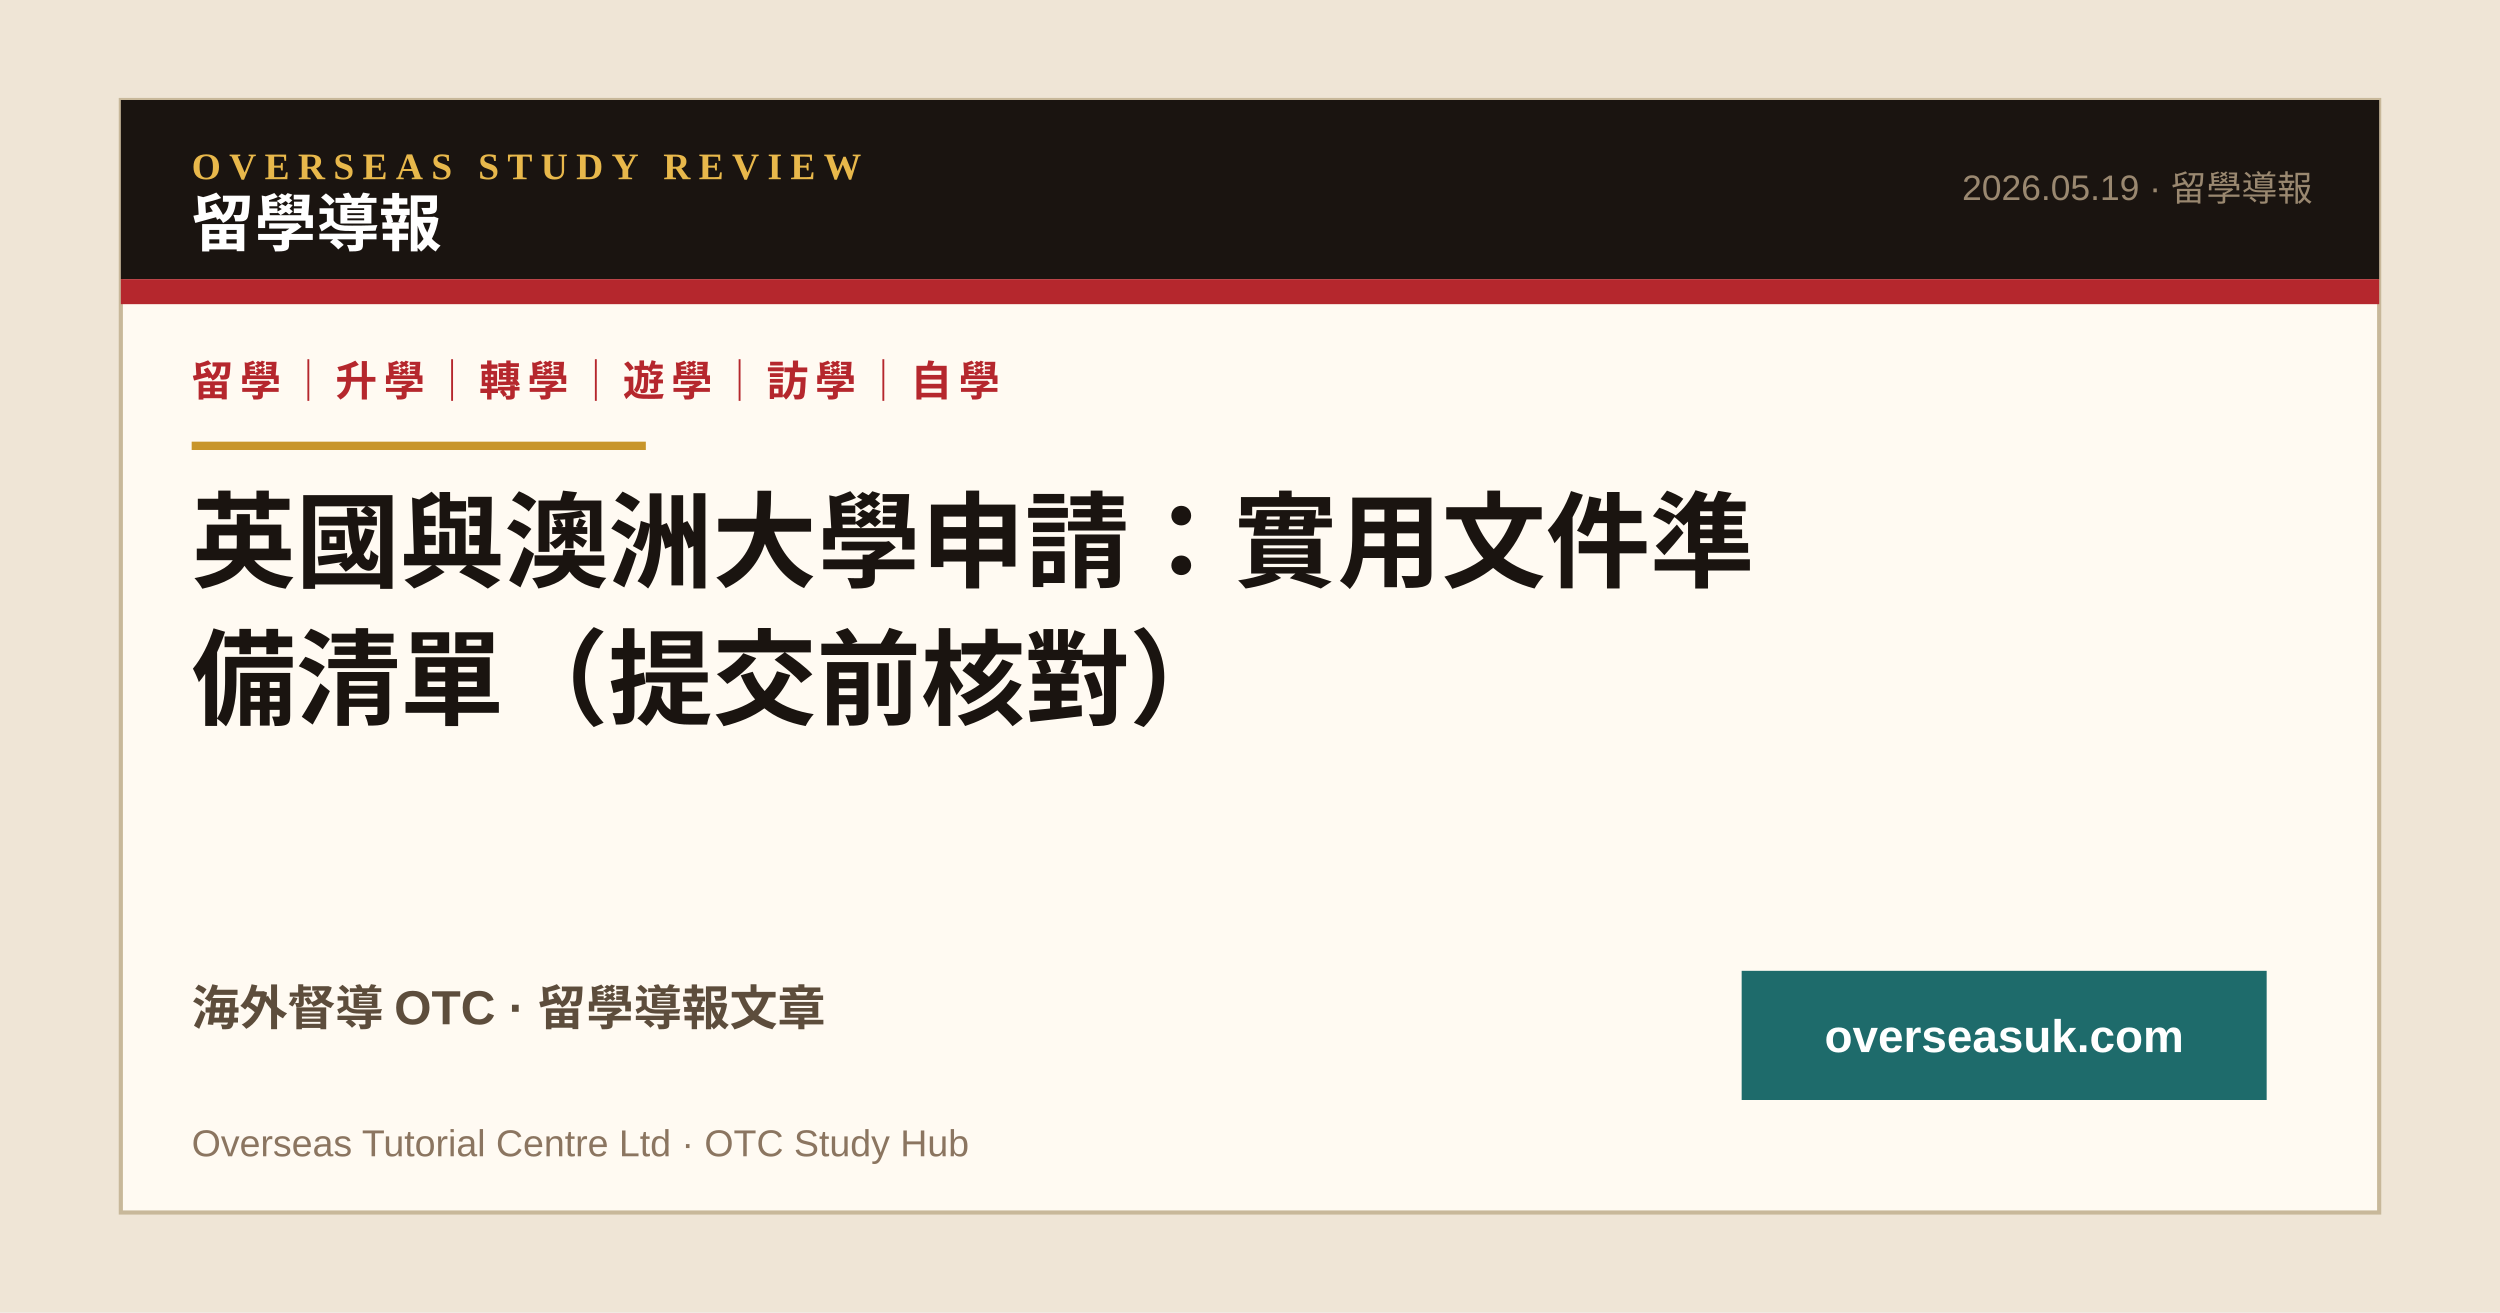
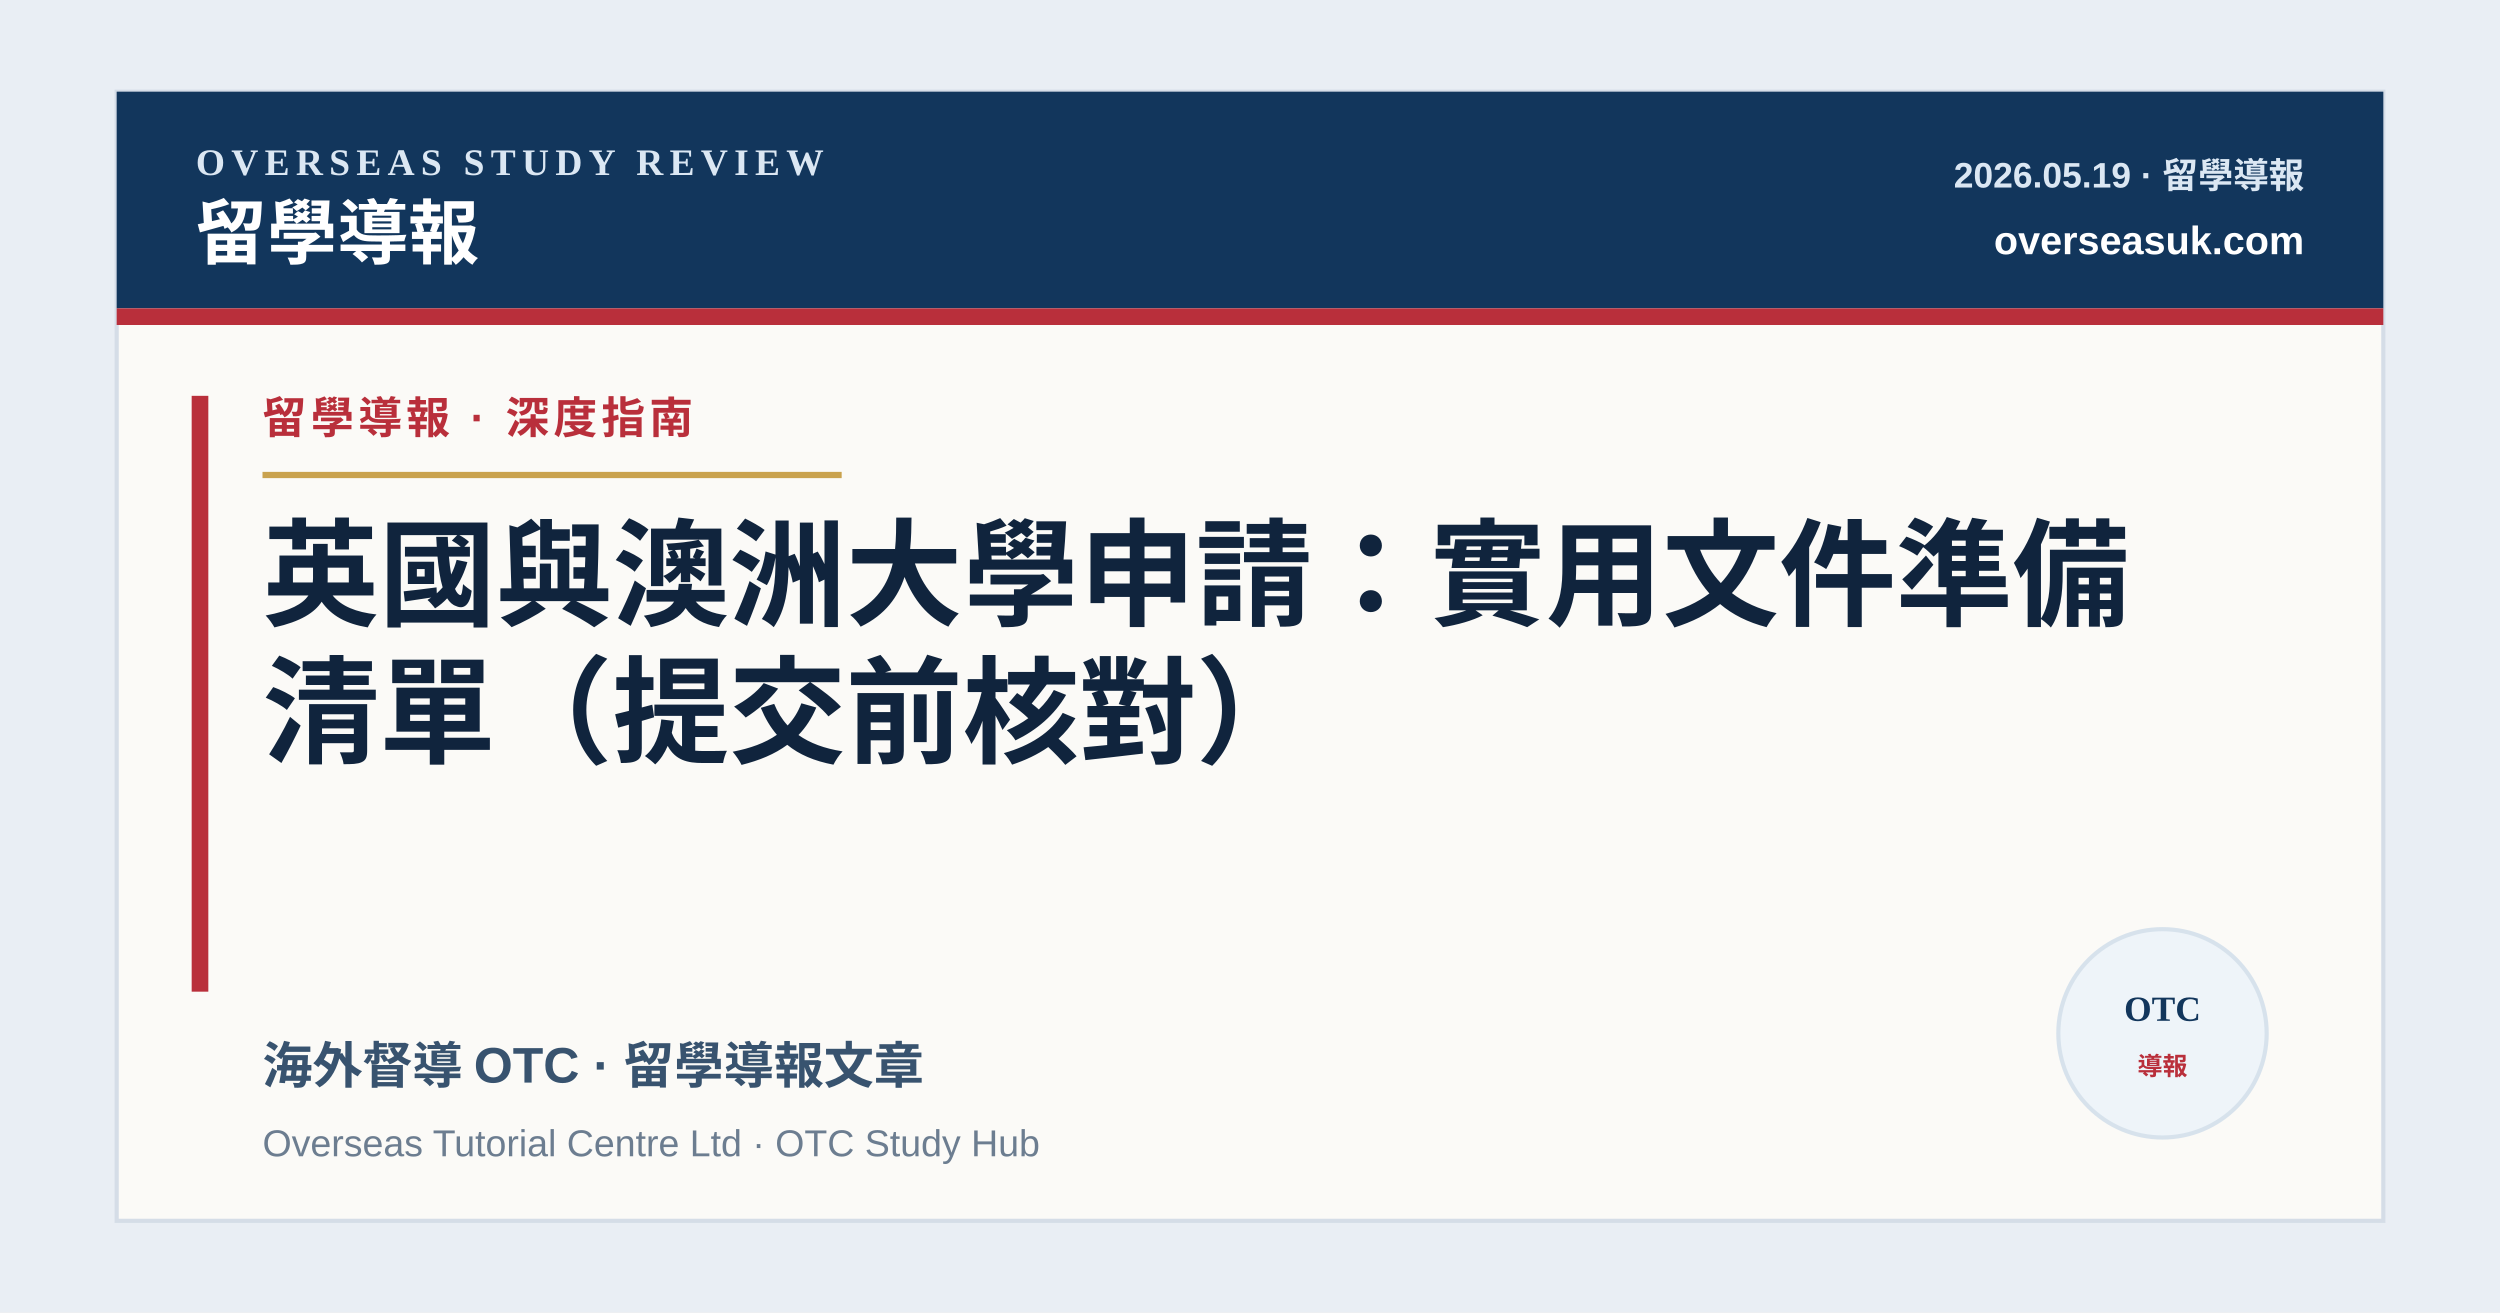
<svg xmlns="http://www.w3.org/2000/svg" width="1200" height="630" viewBox="0 0 1200 630">
-   <rect width="1200" height="630" fill="#efe5d6" />
-   <rect x="58" y="48" width="1084" height="534" fill="#fffaf2" stroke="#c8b89a" stroke-width="2" />
-   <rect x="58" y="48" width="1084" height="86" fill="#1a1410" />
-   <rect x="58" y="134" width="1084" height="12" fill="#b5272d" />
-   <text x="92" y="86" fill="#e8b84b" font-family="Georgia, 'Times New Roman', serif" font-size="18" font-weight="700" letter-spacing="4">OVERSEAS STUDY REVIEW</text>
-   <text x="92" y="118" fill="#ffffff" font-family="'Noto Serif TC', 'Songti TC', Georgia, serif" font-size="30" font-weight="800">留學導報</text>
-   <text x="1110" y="96" text-anchor="end" fill="#9a8870" font-family="Arial, sans-serif" font-size="17">2026.05.19 · 留學導報</text>
-   <text x="92" y="190" fill="#b5272d" font-family="Arial, sans-serif" font-size="20" font-weight="800" letter-spacing="3">留學｜升學｜轉學｜遊學｜訪學｜自學</text>
-   <line x1="92" y1="214" x2="310" y2="214" stroke="#c8952a" stroke-width="4" />
-   <text x="92" y="278" fill="#1a1410" font-family="'Noto Serif TC', 'Songti TC', Georgia, serif" font-size="50" font-weight="900">英國與澳洲大學申請：實用文件準</text>
-   <text x="92" y="344" fill="#1a1410" font-family="'Noto Serif TC', 'Songti TC', Georgia, serif" font-size="50" font-weight="900">備清單（提交前核對）</text>
-   <text x="92" y="492" fill="#5d4d3c" font-family="'Noto Sans TC', Arial, sans-serif" font-size="23" font-weight="700">海外督導 OTC · 留學導報文章</text>
-   <rect x="836" y="466" width="252" height="62" fill="#1e6b6b" />
-   <text x="962" y="505" text-anchor="middle" fill="#ffffff" font-family="Arial, sans-serif" font-size="22" font-weight="800">overseasuk.com</text>
-   <text x="92" y="555" fill="#8b7560" font-family="Arial, sans-serif" font-size="18">Overseas Tutorial Centre Ltd · OTC Study Hub</text>
+   <rect width="1200" height="630" fill="#e9eef4" />
+   <rect x="56" y="44" width="1088" height="542" rx="0" fill="#fbfaf7" stroke="#d5dde7" stroke-width="2" />
+   <rect x="56" y="44" width="1088" height="104" fill="#12365c" />
+   <rect x="56" y="148" width="1088" height="8" fill="#b92f3b" />
+   <rect x="92" y="190" width="8" height="286" fill="#b92f3b" />
+   <text x="94" y="84" fill="#dbe7f3" font-family="Georgia, 'Times New Roman', serif" font-size="18" font-weight="700" letter-spacing="3">OVERSEAS STUDY REVIEW</text>
+   <text x="94" y="124" fill="#ffffff" font-family="'Noto Serif TC', 'Songti TC', Georgia, serif" font-size="34" font-weight="900">留學導報</text>
+   <text x="1106" y="90" text-anchor="end" fill="#dbe7f3" font-family="'Noto Sans TC', Arial, sans-serif" font-size="17" font-weight="700">2026.05.19 · 留學導報</text>
+   <text x="1106" y="122" text-anchor="end" fill="#ffffff" font-family="'Noto Sans TC', Arial, sans-serif" font-size="19" font-weight="800">overseasuk.com</text>
+   <text x="126" y="208" fill="#b92f3b" font-family="'Noto Sans TC', Arial, sans-serif" font-size="21" font-weight="900" letter-spacing="2">留學導報 · 深度指南</text>
+   <line x1="126" y1="228" x2="404" y2="228" stroke="#c9a24e" stroke-width="3" />
+   <text x="126" y="296" fill="#10243d" font-family="'Noto Serif TC', 'Songti TC', Georgia, serif" font-size="56" font-weight="900">英國與澳洲大學申請：實用文件準備</text>
+   <text x="126" y="362" fill="#10243d" font-family="'Noto Serif TC', 'Songti TC', Georgia, serif" font-size="56" font-weight="900">清單（提交前核對）</text>
+   <text x="126" y="520" fill="#38536f" font-family="'Noto Sans TC', Arial, sans-serif" font-size="24" font-weight="800">海外督導 OTC · 留學導報文章</text>
+   <text x="126" y="555" fill="#6c7d90" font-family="'Noto Sans TC', Arial, sans-serif" font-size="18">Overseas Tutorial Centre Ltd · OTC Study Hub</text>
+   <circle cx="1038" cy="496" r="50" fill="#eef4f9" stroke="#d7e2ec" stroke-width="2" />
+   <text x="1038" y="490" text-anchor="middle" fill="#12365c" font-family="Georgia, 'Times New Roman', serif" font-size="17" font-weight="800">OTC</text>
+   <text x="1038" y="516" text-anchor="middle" fill="#b92f3b" font-family="'Noto Sans TC', Arial, sans-serif" font-size="12" font-weight="900">導報</text>
</svg>
